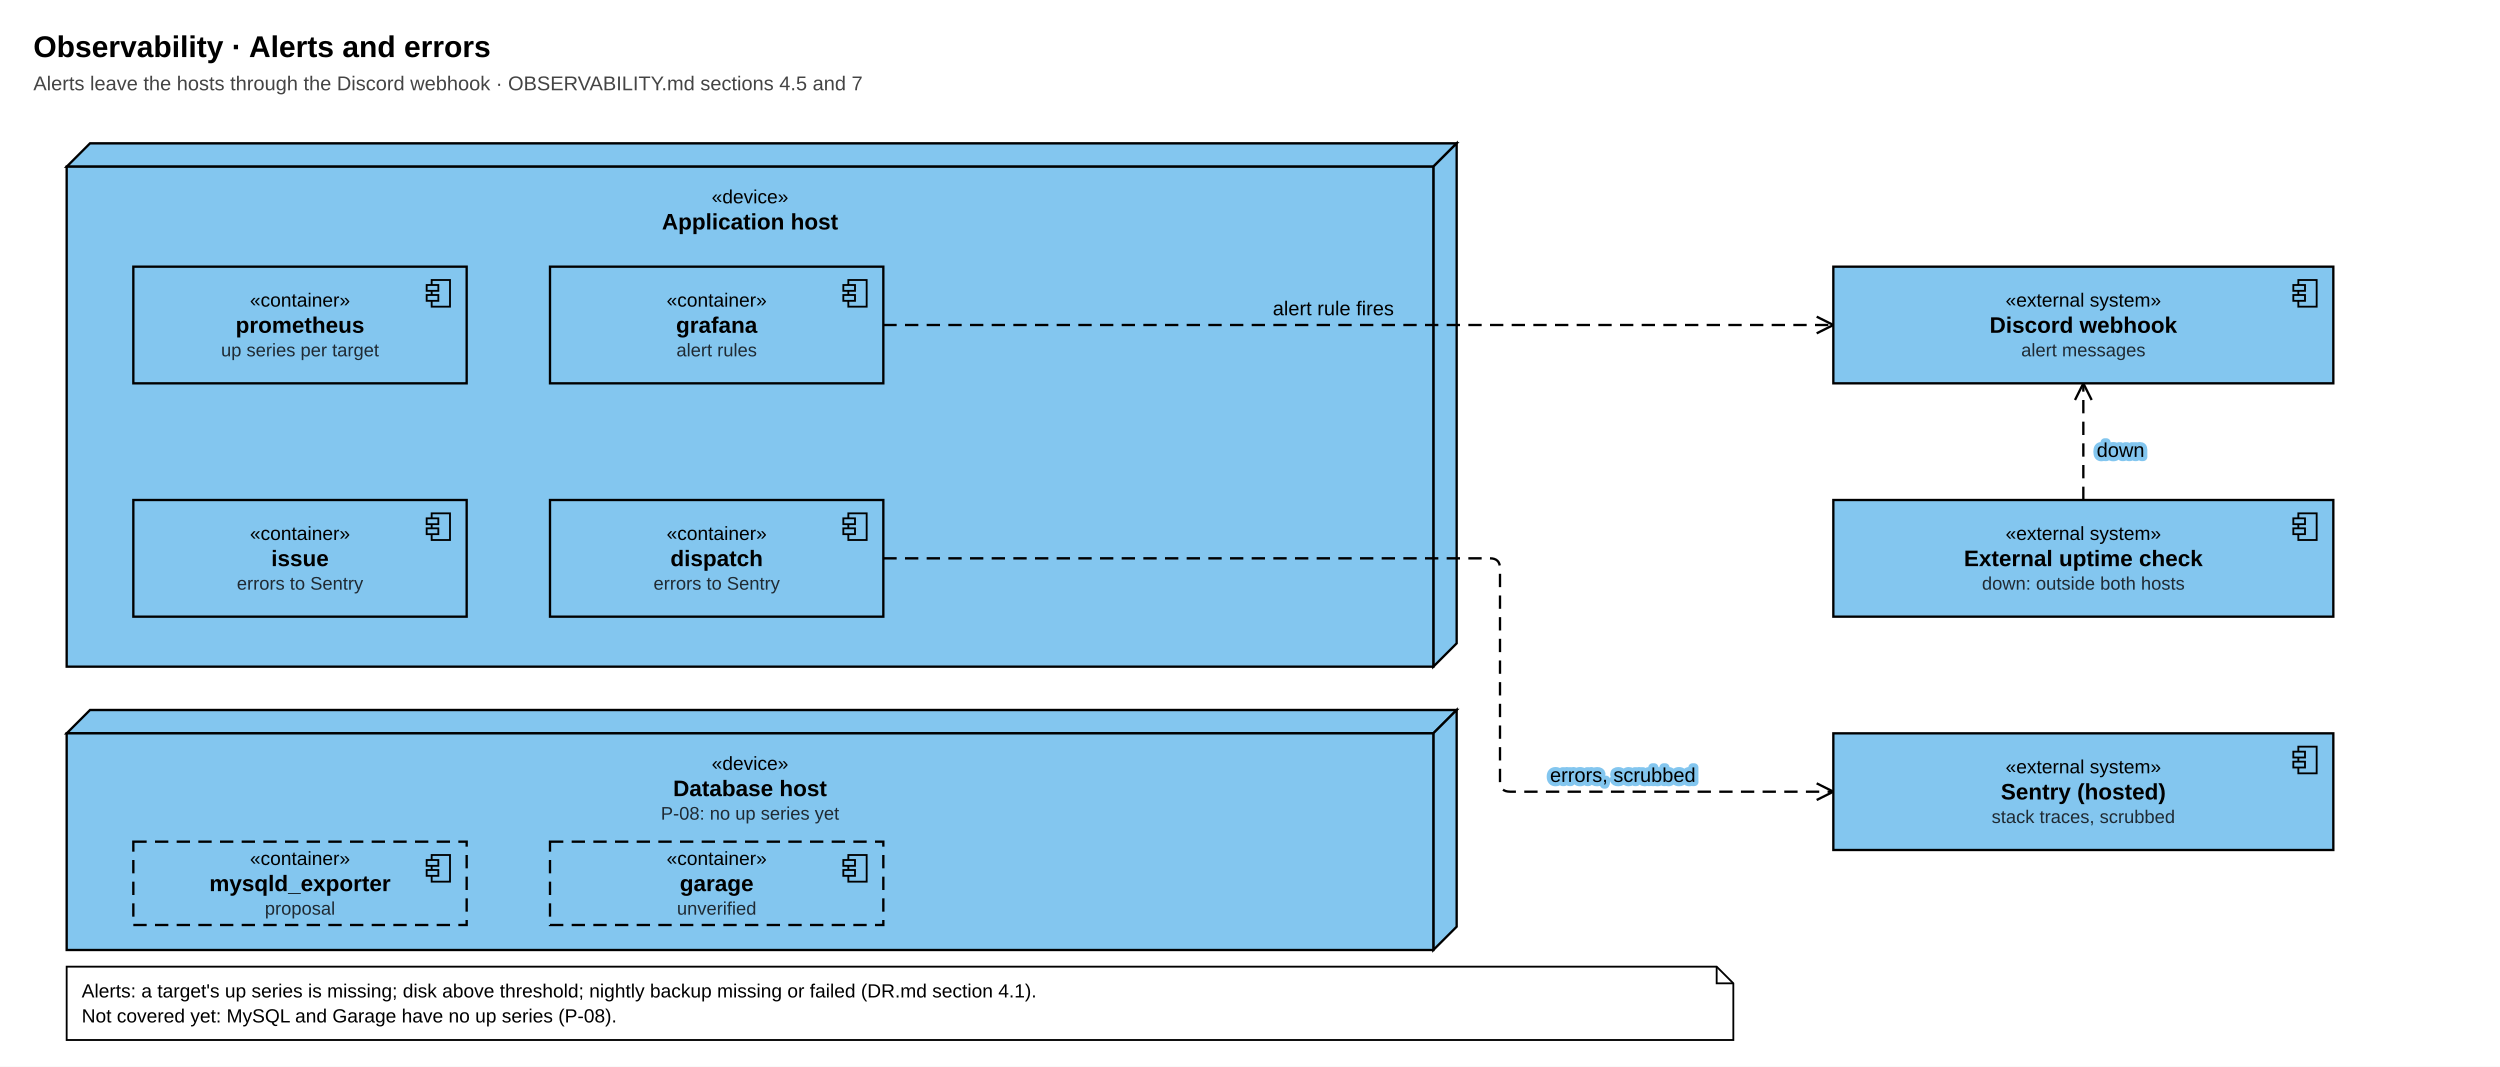
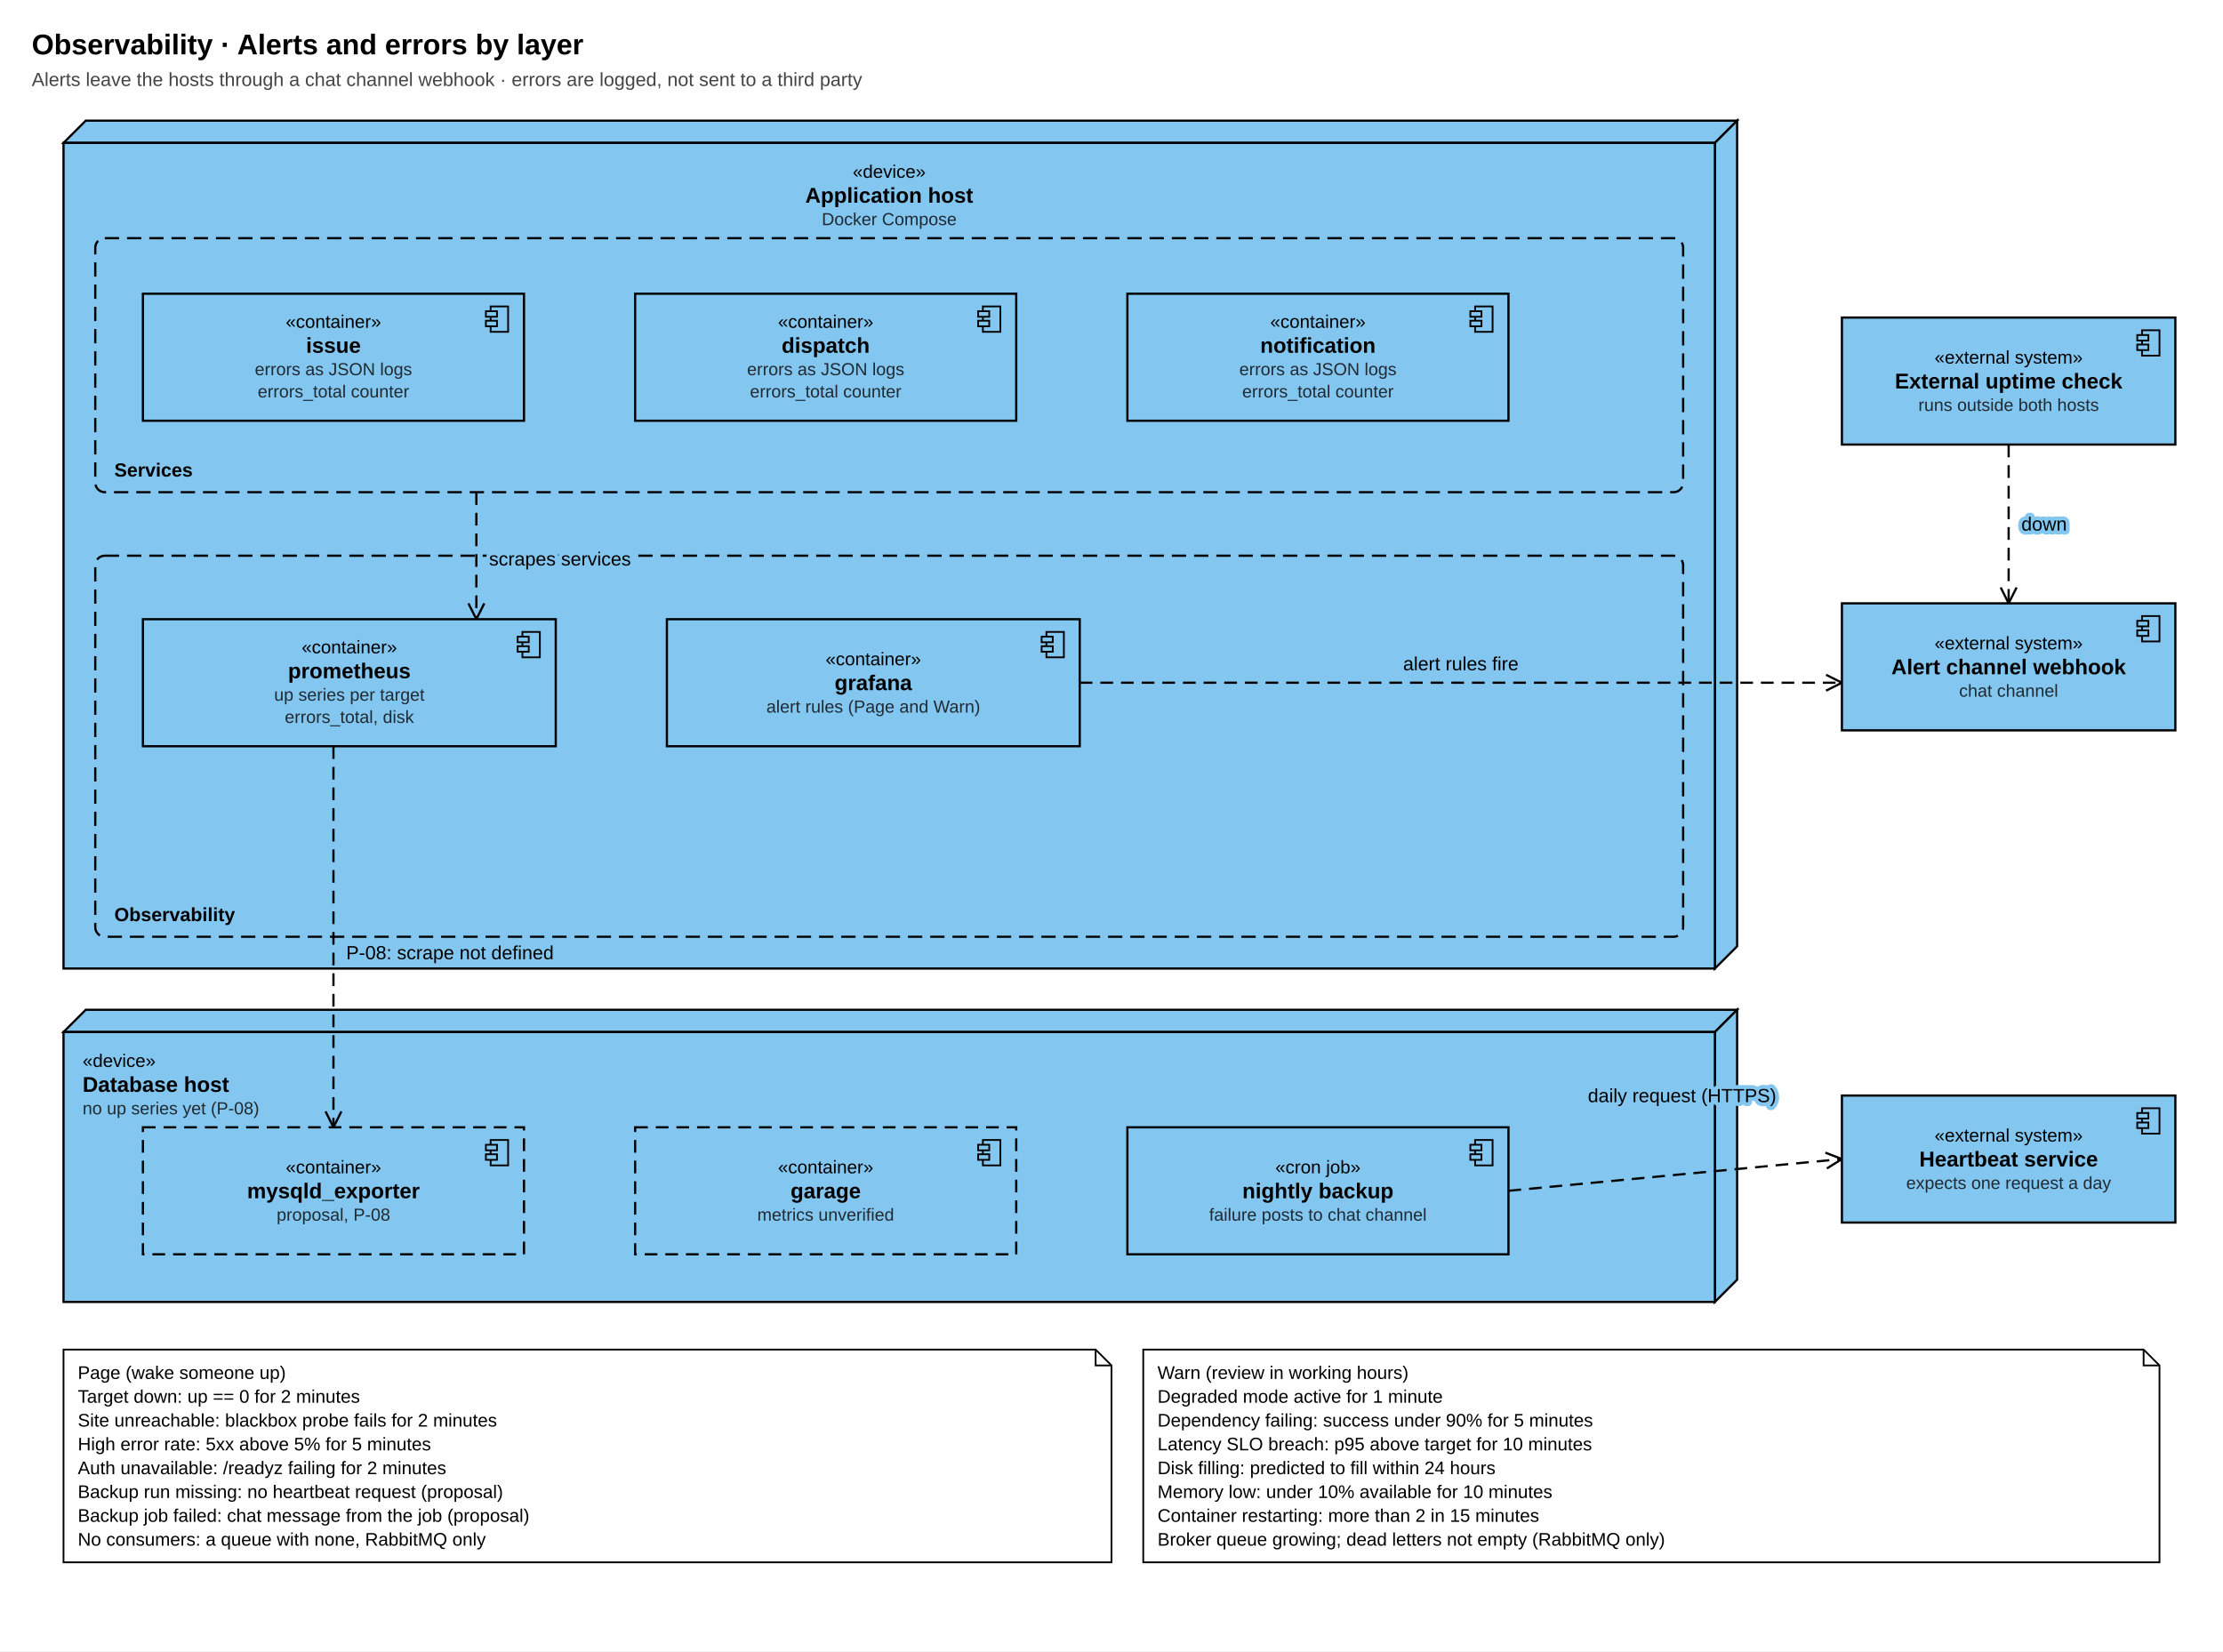
- <svg xmlns="http://www.w3.org/2000/svg" width="1500" height="640" viewBox="0 0 1500 640" font-family="Arial, 'Liberation Sans', Helvetica, sans-serif">
+ <svg xmlns="http://www.w3.org/2000/svg" width="1400" height="1040" viewBox="0 0 1400 1040" font-family="Arial, 'Liberation Sans', Helvetica, sans-serif">
  <defs>
    <marker id="open" viewBox="0 0 12 12" refX="11" refY="6" markerWidth="12" markerHeight="12" markerUnits="userSpaceOnUse" orient="auto">
      <path d="M1 1 L11 6 L1 11" fill="none" stroke="#000000" stroke-width="1.4" />
    </marker>
  </defs>
  <rect width="100%" height="100%" fill="#FFFFFF" />
-   <path d="M40 100 l14 -14 h820 l-14 14 z" fill="#83C6EF" stroke="#000000" stroke-width="1.4" />
-   <path d="M860 100 l14 -14 v300 l-14 14 z" fill="#83C6EF" stroke="#000000" stroke-width="1.4" />
-   <rect x="40" y="100" width="820" height="300" fill="#83C6EF" stroke="#000000" stroke-width="1.4" />
-   <text x="450.0" y="118" font-size="11.5" fill="#000000" text-anchor="middle" dominant-baseline="central">«device»</text>
-   <text x="450.0" y="133" font-size="13.5" font-weight="bold" fill="#000000" text-anchor="middle" dominant-baseline="central">Application host</text>
-   <path d="M40 440 l14 -14 h820 l-14 14 z" fill="#83C6EF" stroke="#000000" stroke-width="1.4" />
-   <path d="M860 440 l14 -14 v130 l-14 14 z" fill="#83C6EF" stroke="#000000" stroke-width="1.4" />
-   <rect x="40" y="440" width="820" height="130" fill="#83C6EF" stroke="#000000" stroke-width="1.4" />
-   <text x="450.0" y="458" font-size="11.5" fill="#000000" text-anchor="middle" dominant-baseline="central">«device»</text>
-   <text x="450.0" y="473" font-size="13.5" font-weight="bold" fill="#000000" text-anchor="middle" dominant-baseline="central">Database host</text>
-   <text x="450.0" y="488" font-size="11" fill="#1F2A33" text-anchor="middle" dominant-baseline="central">P-08: no up series yet</text>
-   <path d="M530 195 L1100 195" stroke="#000000" stroke-width="1.4" fill="none" stroke-dasharray="8 5" marker-end="url(#open)" />
-   <text stroke="#83C6EF" stroke-width="5" stroke-linejoin="round" x="800" y="185" font-size="12" fill="#000000" text-anchor="middle" dominant-baseline="central">alert rule fires</text>
-   <text x="800" y="185" font-size="12" fill="#000000" text-anchor="middle" dominant-baseline="central">alert rule fires</text>
-   <path d="M1250 300 L1250 230" stroke="#000000" stroke-width="1.4" fill="none" stroke-dasharray="8 5" marker-end="url(#open)" />
-   <text stroke="#83C6EF" stroke-width="5" stroke-linejoin="round" x="1258" y="270" font-size="12" fill="#000000" text-anchor="start" dominant-baseline="central">down</text>
-   <text x="1258" y="270" font-size="12" fill="#000000" text-anchor="start" dominant-baseline="central">down</text>
-   <path d="M530 335 L894.0 335.0 Q900 335 900.0 341.0 L900.0 469.0 Q900 475 906.0 475.0 L1100 475" stroke="#000000" stroke-width="1.4" fill="none" stroke-dasharray="8 5" marker-end="url(#open)" />
-   <text stroke="#83C6EF" stroke-width="5" stroke-linejoin="round" x="930" y="465" font-size="12" fill="#000000" text-anchor="start" dominant-baseline="central">errors, scrubbed</text>
-   <text x="930" y="465" font-size="12" fill="#000000" text-anchor="start" dominant-baseline="central">errors, scrubbed</text>
-   <text x="20" y="28" font-size="18" font-weight="bold" fill="#000000" text-anchor="start" dominant-baseline="central">Observability · Alerts and errors</text>
-   <text x="20" y="50" font-size="12" fill="#444444" text-anchor="start" dominant-baseline="central">Alerts leave the hosts through the Discord webhook · OBSERVABILITY.md sections 4.5 and 7</text>
-   <rect x="80" y="160" width="200" height="70" fill="#83C6EF" stroke="#000000" stroke-width="1.4" />
-   <rect x="259" y="168" width="11" height="16" stroke="#000000" stroke-width="1.1" fill="#83C6EF" />
-   <rect x="256" y="171" width="7" height="3.5" stroke="#000000" stroke-width="1.1" fill="#83C6EF" />
-   <rect x="256" y="177" width="7" height="3.5" stroke="#000000" stroke-width="1.1" fill="#83C6EF" />
-   <text x="180.0" y="180.0" font-size="11.5" fill="#000000" text-anchor="middle" dominant-baseline="central">«container»</text>
-   <text x="180.0" y="195.0" font-size="13.5" font-weight="bold" fill="#000000" text-anchor="middle" dominant-baseline="central">prometheus</text>
-   <text x="180.0" y="210.0" font-size="11" fill="#1F2A33" text-anchor="middle" dominant-baseline="central">up series per target</text>
-   <rect x="330" y="160" width="200" height="70" fill="#83C6EF" stroke="#000000" stroke-width="1.4" />
-   <rect x="509" y="168" width="11" height="16" stroke="#000000" stroke-width="1.1" fill="#83C6EF" />
-   <rect x="506" y="171" width="7" height="3.5" stroke="#000000" stroke-width="1.1" fill="#83C6EF" />
-   <rect x="506" y="177" width="7" height="3.5" stroke="#000000" stroke-width="1.1" fill="#83C6EF" />
-   <text x="430.0" y="180.0" font-size="11.5" fill="#000000" text-anchor="middle" dominant-baseline="central">«container»</text>
-   <text x="430.0" y="195.0" font-size="13.5" font-weight="bold" fill="#000000" text-anchor="middle" dominant-baseline="central">grafana</text>
-   <text x="430.0" y="210.0" font-size="11" fill="#1F2A33" text-anchor="middle" dominant-baseline="central">alert rules</text>
-   <rect x="80" y="300" width="200" height="70" fill="#83C6EF" stroke="#000000" stroke-width="1.4" />
-   <rect x="259" y="308" width="11" height="16" stroke="#000000" stroke-width="1.1" fill="#83C6EF" />
-   <rect x="256" y="311" width="7" height="3.5" stroke="#000000" stroke-width="1.1" fill="#83C6EF" />
-   <rect x="256" y="317" width="7" height="3.5" stroke="#000000" stroke-width="1.1" fill="#83C6EF" />
-   <text x="180.0" y="320.0" font-size="11.5" fill="#000000" text-anchor="middle" dominant-baseline="central">«container»</text>
-   <text x="180.0" y="335.0" font-size="13.5" font-weight="bold" fill="#000000" text-anchor="middle" dominant-baseline="central">issue</text>
-   <text x="180.0" y="350.0" font-size="11" fill="#1F2A33" text-anchor="middle" dominant-baseline="central">errors to Sentry</text>
-   <rect x="330" y="300" width="200" height="70" fill="#83C6EF" stroke="#000000" stroke-width="1.4" />
-   <rect x="509" y="308" width="11" height="16" stroke="#000000" stroke-width="1.1" fill="#83C6EF" />
-   <rect x="506" y="311" width="7" height="3.5" stroke="#000000" stroke-width="1.1" fill="#83C6EF" />
-   <rect x="506" y="317" width="7" height="3.5" stroke="#000000" stroke-width="1.1" fill="#83C6EF" />
-   <text x="430.0" y="320.0" font-size="11.5" fill="#000000" text-anchor="middle" dominant-baseline="central">«container»</text>
-   <text x="430.0" y="335.0" font-size="13.5" font-weight="bold" fill="#000000" text-anchor="middle" dominant-baseline="central">dispatch</text>
-   <text x="430.0" y="350.0" font-size="11" fill="#1F2A33" text-anchor="middle" dominant-baseline="central">errors to Sentry</text>
-   <rect x="80" y="505" width="200" height="50" fill="#83C6EF" stroke="#000000" stroke-width="1.4" stroke-dasharray="8 5" />
-   <rect x="259" y="513" width="11" height="16" stroke="#000000" stroke-width="1.1" fill="#83C6EF" />
-   <rect x="256" y="516" width="7" height="3.5" stroke="#000000" stroke-width="1.1" fill="#83C6EF" />
-   <rect x="256" y="522" width="7" height="3.5" stroke="#000000" stroke-width="1.1" fill="#83C6EF" />
-   <text x="180.0" y="515.0" font-size="11.5" fill="#000000" text-anchor="middle" dominant-baseline="central">«container»</text>
-   <text x="180.0" y="530.0" font-size="13.5" font-weight="bold" fill="#000000" text-anchor="middle" dominant-baseline="central">mysqld_exporter</text>
-   <text x="180.0" y="545.0" font-size="11" fill="#1F2A33" text-anchor="middle" dominant-baseline="central">proposal</text>
-   <rect x="330" y="505" width="200" height="50" fill="#83C6EF" stroke="#000000" stroke-width="1.4" stroke-dasharray="8 5" />
-   <rect x="509" y="513" width="11" height="16" stroke="#000000" stroke-width="1.1" fill="#83C6EF" />
-   <rect x="506" y="516" width="7" height="3.5" stroke="#000000" stroke-width="1.1" fill="#83C6EF" />
-   <rect x="506" y="522" width="7" height="3.5" stroke="#000000" stroke-width="1.1" fill="#83C6EF" />
-   <text x="430.0" y="515.0" font-size="11.5" fill="#000000" text-anchor="middle" dominant-baseline="central">«container»</text>
-   <text x="430.0" y="530.0" font-size="13.5" font-weight="bold" fill="#000000" text-anchor="middle" dominant-baseline="central">garage</text>
-   <text x="430.0" y="545.0" font-size="11" fill="#1F2A33" text-anchor="middle" dominant-baseline="central">unverified</text>
-   <rect x="1100" y="160" width="300" height="70" fill="#83C6EF" stroke="#000000" stroke-width="1.4" />
-   <rect x="1379" y="168" width="11" height="16" stroke="#000000" stroke-width="1.1" fill="#83C6EF" />
-   <rect x="1376" y="171" width="7" height="3.5" stroke="#000000" stroke-width="1.1" fill="#83C6EF" />
-   <rect x="1376" y="177" width="7" height="3.5" stroke="#000000" stroke-width="1.1" fill="#83C6EF" />
-   <text x="1250.0" y="180.0" font-size="11.5" fill="#000000" text-anchor="middle" dominant-baseline="central">«external system»</text>
-   <text x="1250.0" y="195.0" font-size="13.5" font-weight="bold" fill="#000000" text-anchor="middle" dominant-baseline="central">Discord webhook</text>
-   <text x="1250.0" y="210.0" font-size="11" fill="#1F2A33" text-anchor="middle" dominant-baseline="central">alert messages</text>
-   <rect x="1100" y="300" width="300" height="70" fill="#83C6EF" stroke="#000000" stroke-width="1.4" />
-   <rect x="1379" y="308" width="11" height="16" stroke="#000000" stroke-width="1.1" fill="#83C6EF" />
-   <rect x="1376" y="311" width="7" height="3.5" stroke="#000000" stroke-width="1.1" fill="#83C6EF" />
-   <rect x="1376" y="317" width="7" height="3.5" stroke="#000000" stroke-width="1.1" fill="#83C6EF" />
-   <text x="1250.0" y="320.0" font-size="11.5" fill="#000000" text-anchor="middle" dominant-baseline="central">«external system»</text>
-   <text x="1250.0" y="335.0" font-size="13.5" font-weight="bold" fill="#000000" text-anchor="middle" dominant-baseline="central">External uptime check</text>
-   <text x="1250.0" y="350.0" font-size="11" fill="#1F2A33" text-anchor="middle" dominant-baseline="central">down: outside both hosts</text>
-   <rect x="1100" y="440" width="300" height="70" fill="#83C6EF" stroke="#000000" stroke-width="1.4" />
-   <rect x="1379" y="448" width="11" height="16" stroke="#000000" stroke-width="1.1" fill="#83C6EF" />
-   <rect x="1376" y="451" width="7" height="3.5" stroke="#000000" stroke-width="1.1" fill="#83C6EF" />
-   <rect x="1376" y="457" width="7" height="3.5" stroke="#000000" stroke-width="1.1" fill="#83C6EF" />
-   <text x="1250.0" y="460.0" font-size="11.5" fill="#000000" text-anchor="middle" dominant-baseline="central">«external system»</text>
-   <text x="1250.0" y="475.0" font-size="13.5" font-weight="bold" fill="#000000" text-anchor="middle" dominant-baseline="central">Sentry (hosted)</text>
-   <text x="1250.0" y="490.0" font-size="11" fill="#1F2A33" text-anchor="middle" dominant-baseline="central">stack traces, scrubbed</text>
-   <path d="M40 580 h990 l10 10 v34 h-1000 z" fill="#FFFFFF" stroke="#000000" stroke-width="1.1" />
-   <path d="M1030 580 v10 h10" fill="none" stroke="#000000" stroke-width="1.1" />
-   <text x="49" y="594.5" font-size="11.5" fill="#000000" text-anchor="start" dominant-baseline="central">Alerts: a target's up series is missing; disk above threshold; nightly backup missing or failed (DR.md section 4.1).</text>
-   <text x="49" y="609.5" font-size="11.5" fill="#000000" text-anchor="start" dominant-baseline="central">Not covered yet: MySQL and Garage have no up series (P-08).</text>
+   <path d="M40 90 l14 -14 h1040 l-14 14 z" fill="#83C6EF" stroke="#000000" stroke-width="1.4" />
+   <path d="M1080 90 l14 -14 v520 l-14 14 z" fill="#83C6EF" stroke="#000000" stroke-width="1.4" />
+   <rect x="40" y="90" width="1040" height="520" fill="#83C6EF" stroke="#000000" stroke-width="1.4" />
+   <text x="560.0" y="108" font-size="11.5" fill="#000000" text-anchor="middle" dominant-baseline="central">«device»</text>
+   <text x="560.0" y="123" font-size="13.5" font-weight="bold" fill="#000000" text-anchor="middle" dominant-baseline="central">Application host</text>
+   <text x="560.0" y="138" font-size="11" fill="#1F2A33" text-anchor="middle" dominant-baseline="central">Docker Compose</text>
+   <rect x="60" y="150" width="1000" height="160" rx="6" fill="none" stroke="#000000" stroke-width="1.4" stroke-dasharray="9 5" />
+   <text x="72" y="296" font-size="12" font-weight="bold" fill="#000000" text-anchor="start" dominant-baseline="central">Services</text>
+   <rect x="60" y="350" width="1000" height="240" rx="6" fill="none" stroke="#000000" stroke-width="1.4" stroke-dasharray="9 5" />
+   <text x="72" y="576" font-size="12" font-weight="bold" fill="#000000" text-anchor="start" dominant-baseline="central">Observability</text>
+   <path d="M40 650 l14 -14 h1040 l-14 14 z" fill="#83C6EF" stroke="#000000" stroke-width="1.4" />
+   <path d="M1080 650 l14 -14 v170 l-14 14 z" fill="#83C6EF" stroke="#000000" stroke-width="1.4" />
+   <rect x="40" y="650" width="1040" height="170" fill="#83C6EF" stroke="#000000" stroke-width="1.4" />
+   <text x="52" y="668" font-size="11.5" fill="#000000" text-anchor="start" dominant-baseline="central">«device»</text>
+   <text x="52" y="683" font-size="13.5" font-weight="bold" fill="#000000" text-anchor="start" dominant-baseline="central">Database host</text>
+   <text x="52" y="698" font-size="11" fill="#1F2A33" text-anchor="start" dominant-baseline="central">no up series yet (P-08)</text>
+   <path d="M300 310 L300 390" stroke="#000000" stroke-width="1.4" fill="none" stroke-dasharray="8 5" marker-end="url(#open)" />
+   <text stroke="#83C6EF" stroke-width="5" stroke-linejoin="round" x="308" y="352" font-size="12" fill="#000000" text-anchor="start" dominant-baseline="central">scrapes services</text>
+   <text x="308" y="352" font-size="12" fill="#000000" text-anchor="start" dominant-baseline="central">scrapes services</text>
+   <path d="M680 430 L1160 430" stroke="#000000" stroke-width="1.4" fill="none" stroke-dasharray="8 5" marker-end="url(#open)" />
+   <text stroke="#83C6EF" stroke-width="5" stroke-linejoin="round" x="920" y="418" font-size="12" fill="#000000" text-anchor="middle" dominant-baseline="central">alert rules fire</text>
+   <text x="920" y="418" font-size="12" fill="#000000" text-anchor="middle" dominant-baseline="central">alert rules fire</text>
+   <path d="M1265 280 L1265 380" stroke="#000000" stroke-width="1.4" fill="none" stroke-dasharray="8 5" marker-end="url(#open)" />
+   <text stroke="#83C6EF" stroke-width="5" stroke-linejoin="round" x="1273" y="330" font-size="12" fill="#000000" text-anchor="start" dominant-baseline="central">down</text>
+   <text x="1273" y="330" font-size="12" fill="#000000" text-anchor="start" dominant-baseline="central">down</text>
+   <path d="M210 470 L210 710" stroke="#000000" stroke-width="1.4" fill="none" stroke-dasharray="8 5" marker-end="url(#open)" />
+   <text stroke="#83C6EF" stroke-width="5" stroke-linejoin="round" x="218" y="600" font-size="12" fill="#000000" text-anchor="start" dominant-baseline="central">P-08: scrape not defined</text>
+   <text x="218" y="600" font-size="12" fill="#000000" text-anchor="start" dominant-baseline="central">P-08: scrape not defined</text>
+   <path d="M950 750 L1160 730" stroke="#000000" stroke-width="1.4" fill="none" stroke-dasharray="8 5" marker-end="url(#open)" />
+   <text stroke="#83C6EF" stroke-width="5" stroke-linejoin="round" x="1000" y="690" font-size="12" fill="#000000" text-anchor="start" dominant-baseline="central">daily request (HTTPS)</text>
+   <text x="1000" y="690" font-size="12" fill="#000000" text-anchor="start" dominant-baseline="central">daily request (HTTPS)</text>
+   <text x="20" y="28" font-size="18" font-weight="bold" fill="#000000" text-anchor="start" dominant-baseline="central">Observability · Alerts and errors by layer</text>
+   <text x="20" y="50" font-size="12" fill="#444444" text-anchor="start" dominant-baseline="central">Alerts leave the hosts through a chat channel webhook · errors are logged, not sent to a third party</text>
+   <rect x="90" y="185" width="240" height="80" fill="#83C6EF" stroke="#000000" stroke-width="1.4" />
+   <rect x="309" y="193" width="11" height="16" stroke="#000000" stroke-width="1.1" fill="#83C6EF" />
+   <rect x="306" y="196" width="7" height="3.5" stroke="#000000" stroke-width="1.1" fill="#83C6EF" />
+   <rect x="306" y="202" width="7" height="3.5" stroke="#000000" stroke-width="1.1" fill="#83C6EF" />
+   <text x="210.0" y="202.5" font-size="11.5" fill="#000000" text-anchor="middle" dominant-baseline="central">«container»</text>
+   <text x="210.0" y="217.5" font-size="13.5" font-weight="bold" fill="#000000" text-anchor="middle" dominant-baseline="central">issue</text>
+   <text x="210.0" y="232.5" font-size="11" fill="#1F2A33" text-anchor="middle" dominant-baseline="central">errors as JSON logs</text>
+   <text x="210.0" y="246.5" font-size="11" fill="#1F2A33" text-anchor="middle" dominant-baseline="central">errors_total counter</text>
+   <rect x="400" y="185" width="240" height="80" fill="#83C6EF" stroke="#000000" stroke-width="1.4" />
+   <rect x="619" y="193" width="11" height="16" stroke="#000000" stroke-width="1.1" fill="#83C6EF" />
+   <rect x="616" y="196" width="7" height="3.5" stroke="#000000" stroke-width="1.1" fill="#83C6EF" />
+   <rect x="616" y="202" width="7" height="3.5" stroke="#000000" stroke-width="1.1" fill="#83C6EF" />
+   <text x="520.0" y="202.5" font-size="11.5" fill="#000000" text-anchor="middle" dominant-baseline="central">«container»</text>
+   <text x="520.0" y="217.5" font-size="13.5" font-weight="bold" fill="#000000" text-anchor="middle" dominant-baseline="central">dispatch</text>
+   <text x="520.0" y="232.5" font-size="11" fill="#1F2A33" text-anchor="middle" dominant-baseline="central">errors as JSON logs</text>
+   <text x="520.0" y="246.5" font-size="11" fill="#1F2A33" text-anchor="middle" dominant-baseline="central">errors_total counter</text>
+   <rect x="710" y="185" width="240" height="80" fill="#83C6EF" stroke="#000000" stroke-width="1.4" />
+   <rect x="929" y="193" width="11" height="16" stroke="#000000" stroke-width="1.1" fill="#83C6EF" />
+   <rect x="926" y="196" width="7" height="3.5" stroke="#000000" stroke-width="1.1" fill="#83C6EF" />
+   <rect x="926" y="202" width="7" height="3.5" stroke="#000000" stroke-width="1.1" fill="#83C6EF" />
+   <text x="830.0" y="202.5" font-size="11.5" fill="#000000" text-anchor="middle" dominant-baseline="central">«container»</text>
+   <text x="830.0" y="217.5" font-size="13.5" font-weight="bold" fill="#000000" text-anchor="middle" dominant-baseline="central">notification</text>
+   <text x="830.0" y="232.5" font-size="11" fill="#1F2A33" text-anchor="middle" dominant-baseline="central">errors as JSON logs</text>
+   <text x="830.0" y="246.5" font-size="11" fill="#1F2A33" text-anchor="middle" dominant-baseline="central">errors_total counter</text>
+   <rect x="90" y="390" width="260" height="80" fill="#83C6EF" stroke="#000000" stroke-width="1.4" />
+   <rect x="329" y="398" width="11" height="16" stroke="#000000" stroke-width="1.1" fill="#83C6EF" />
+   <rect x="326" y="401" width="7" height="3.5" stroke="#000000" stroke-width="1.1" fill="#83C6EF" />
+   <rect x="326" y="407" width="7" height="3.5" stroke="#000000" stroke-width="1.1" fill="#83C6EF" />
+   <text x="220.0" y="407.5" font-size="11.5" fill="#000000" text-anchor="middle" dominant-baseline="central">«container»</text>
+   <text x="220.0" y="422.5" font-size="13.5" font-weight="bold" fill="#000000" text-anchor="middle" dominant-baseline="central">prometheus</text>
+   <text x="220.0" y="437.5" font-size="11" fill="#1F2A33" text-anchor="middle" dominant-baseline="central">up series per target</text>
+   <text x="220.0" y="451.5" font-size="11" fill="#1F2A33" text-anchor="middle" dominant-baseline="central">errors_total, disk</text>
+   <rect x="420" y="390" width="260" height="80" fill="#83C6EF" stroke="#000000" stroke-width="1.4" />
+   <rect x="659" y="398" width="11" height="16" stroke="#000000" stroke-width="1.1" fill="#83C6EF" />
+   <rect x="656" y="401" width="7" height="3.5" stroke="#000000" stroke-width="1.1" fill="#83C6EF" />
+   <rect x="656" y="407" width="7" height="3.5" stroke="#000000" stroke-width="1.1" fill="#83C6EF" />
+   <text x="550.0" y="415.0" font-size="11.5" fill="#000000" text-anchor="middle" dominant-baseline="central">«container»</text>
+   <text x="550.0" y="430.0" font-size="13.5" font-weight="bold" fill="#000000" text-anchor="middle" dominant-baseline="central">grafana</text>
+   <text x="550.0" y="445.0" font-size="11" fill="#1F2A33" text-anchor="middle" dominant-baseline="central">alert rules (Page and Warn)</text>
+   <rect x="90" y="710" width="240" height="80" fill="#83C6EF" stroke="#000000" stroke-width="1.4" stroke-dasharray="8 5" />
+   <rect x="309" y="718" width="11" height="16" stroke="#000000" stroke-width="1.1" fill="#83C6EF" />
+   <rect x="306" y="721" width="7" height="3.5" stroke="#000000" stroke-width="1.1" fill="#83C6EF" />
+   <rect x="306" y="727" width="7" height="3.5" stroke="#000000" stroke-width="1.1" fill="#83C6EF" />
+   <text x="210.0" y="735.0" font-size="11.5" fill="#000000" text-anchor="middle" dominant-baseline="central">«container»</text>
+   <text x="210.0" y="750.0" font-size="13.5" font-weight="bold" fill="#000000" text-anchor="middle" dominant-baseline="central">mysqld_exporter</text>
+   <text x="210.0" y="765.0" font-size="11" fill="#1F2A33" text-anchor="middle" dominant-baseline="central">proposal, P-08</text>
+   <rect x="400" y="710" width="240" height="80" fill="#83C6EF" stroke="#000000" stroke-width="1.4" stroke-dasharray="8 5" />
+   <rect x="619" y="718" width="11" height="16" stroke="#000000" stroke-width="1.1" fill="#83C6EF" />
+   <rect x="616" y="721" width="7" height="3.5" stroke="#000000" stroke-width="1.1" fill="#83C6EF" />
+   <rect x="616" y="727" width="7" height="3.5" stroke="#000000" stroke-width="1.1" fill="#83C6EF" />
+   <text x="520.0" y="735.0" font-size="11.5" fill="#000000" text-anchor="middle" dominant-baseline="central">«container»</text>
+   <text x="520.0" y="750.0" font-size="13.5" font-weight="bold" fill="#000000" text-anchor="middle" dominant-baseline="central">garage</text>
+   <text x="520.0" y="765.0" font-size="11" fill="#1F2A33" text-anchor="middle" dominant-baseline="central">metrics unverified</text>
+   <rect x="710" y="710" width="240" height="80" fill="#83C6EF" stroke="#000000" stroke-width="1.4" />
+   <rect x="929" y="718" width="11" height="16" stroke="#000000" stroke-width="1.1" fill="#83C6EF" />
+   <rect x="926" y="721" width="7" height="3.5" stroke="#000000" stroke-width="1.1" fill="#83C6EF" />
+   <rect x="926" y="727" width="7" height="3.5" stroke="#000000" stroke-width="1.1" fill="#83C6EF" />
+   <text x="830.0" y="735.0" font-size="11.5" fill="#000000" text-anchor="middle" dominant-baseline="central">«cron job»</text>
+   <text x="830.0" y="750.0" font-size="13.5" font-weight="bold" fill="#000000" text-anchor="middle" dominant-baseline="central">nightly backup</text>
+   <text x="830.0" y="765.0" font-size="11" fill="#1F2A33" text-anchor="middle" dominant-baseline="central">failure posts to chat channel</text>
+   <rect x="1160" y="380" width="210" height="80" fill="#83C6EF" stroke="#000000" stroke-width="1.4" />
+   <rect x="1349" y="388" width="11" height="16" stroke="#000000" stroke-width="1.1" fill="#83C6EF" />
+   <rect x="1346" y="391" width="7" height="3.5" stroke="#000000" stroke-width="1.1" fill="#83C6EF" />
+   <rect x="1346" y="397" width="7" height="3.5" stroke="#000000" stroke-width="1.1" fill="#83C6EF" />
+   <text x="1265.0" y="405.0" font-size="11.5" fill="#000000" text-anchor="middle" dominant-baseline="central">«external system»</text>
+   <text x="1265.0" y="420.0" font-size="13.5" font-weight="bold" fill="#000000" text-anchor="middle" dominant-baseline="central">Alert channel webhook</text>
+   <text x="1265.0" y="435.0" font-size="11" fill="#1F2A33" text-anchor="middle" dominant-baseline="central">chat channel</text>
+   <rect x="1160" y="200" width="210" height="80" fill="#83C6EF" stroke="#000000" stroke-width="1.4" />
+   <rect x="1349" y="208" width="11" height="16" stroke="#000000" stroke-width="1.1" fill="#83C6EF" />
+   <rect x="1346" y="211" width="7" height="3.5" stroke="#000000" stroke-width="1.1" fill="#83C6EF" />
+   <rect x="1346" y="217" width="7" height="3.5" stroke="#000000" stroke-width="1.1" fill="#83C6EF" />
+   <text x="1265.0" y="225.0" font-size="11.5" fill="#000000" text-anchor="middle" dominant-baseline="central">«external system»</text>
+   <text x="1265.0" y="240.0" font-size="13.5" font-weight="bold" fill="#000000" text-anchor="middle" dominant-baseline="central">External uptime check</text>
+   <text x="1265.0" y="255.0" font-size="11" fill="#1F2A33" text-anchor="middle" dominant-baseline="central">runs outside both hosts</text>
+   <rect x="1160" y="690" width="210" height="80" fill="#83C6EF" stroke="#000000" stroke-width="1.4" />
+   <rect x="1349" y="698" width="11" height="16" stroke="#000000" stroke-width="1.1" fill="#83C6EF" />
+   <rect x="1346" y="701" width="7" height="3.5" stroke="#000000" stroke-width="1.1" fill="#83C6EF" />
+   <rect x="1346" y="707" width="7" height="3.5" stroke="#000000" stroke-width="1.1" fill="#83C6EF" />
+   <text x="1265.0" y="715.0" font-size="11.5" fill="#000000" text-anchor="middle" dominant-baseline="central">«external system»</text>
+   <text x="1265.0" y="730.0" font-size="13.5" font-weight="bold" fill="#000000" text-anchor="middle" dominant-baseline="central">Heartbeat service</text>
+   <text x="1265.0" y="745.0" font-size="11" fill="#1F2A33" text-anchor="middle" dominant-baseline="central">expects one request a day</text>
+   <path d="M40 850 h650 l10 10 v124 h-660 z" fill="#FFFFFF" stroke="#000000" stroke-width="1.1" />
+   <path d="M690 850 v10 h10" fill="none" stroke="#000000" stroke-width="1.1" />
+   <text x="49" y="864.5" font-size="11.5" fill="#000000" text-anchor="start" dominant-baseline="central">Page (wake someone up)</text>
+   <text x="49" y="879.5" font-size="11.5" fill="#000000" text-anchor="start" dominant-baseline="central">Target down: up == 0 for 2 minutes</text>
+   <text x="49" y="894.5" font-size="11.5" fill="#000000" text-anchor="start" dominant-baseline="central">Site unreachable: blackbox probe fails for 2 minutes</text>
+   <text x="49" y="909.5" font-size="11.5" fill="#000000" text-anchor="start" dominant-baseline="central">High error rate: 5xx above 5% for 5 minutes</text>
+   <text x="49" y="924.5" font-size="11.5" fill="#000000" text-anchor="start" dominant-baseline="central">Auth unavailable: /readyz failing for 2 minutes</text>
+   <text x="49" y="939.5" font-size="11.5" fill="#000000" text-anchor="start" dominant-baseline="central">Backup run missing: no heartbeat request (proposal)</text>
+   <text x="49" y="954.5" font-size="11.5" fill="#000000" text-anchor="start" dominant-baseline="central">Backup job failed: chat message from the job (proposal)</text>
+   <text x="49" y="969.5" font-size="11.5" fill="#000000" text-anchor="start" dominant-baseline="central">No consumers: a queue with none, RabbitMQ only</text>
+   <path d="M720 850 h630 l10 10 v124 h-640 z" fill="#FFFFFF" stroke="#000000" stroke-width="1.1" />
+   <path d="M1350 850 v10 h10" fill="none" stroke="#000000" stroke-width="1.1" />
+   <text x="729" y="864.5" font-size="11.5" fill="#000000" text-anchor="start" dominant-baseline="central">Warn (review in working hours)</text>
+   <text x="729" y="879.5" font-size="11.5" fill="#000000" text-anchor="start" dominant-baseline="central">Degraded mode active for 1 minute</text>
+   <text x="729" y="894.5" font-size="11.5" fill="#000000" text-anchor="start" dominant-baseline="central">Dependency failing: success under 90% for 5 minutes</text>
+   <text x="729" y="909.5" font-size="11.5" fill="#000000" text-anchor="start" dominant-baseline="central">Latency SLO breach: p95 above target for 10 minutes</text>
+   <text x="729" y="924.5" font-size="11.5" fill="#000000" text-anchor="start" dominant-baseline="central">Disk filling: predicted to fill within 24 hours</text>
+   <text x="729" y="939.5" font-size="11.5" fill="#000000" text-anchor="start" dominant-baseline="central">Memory low: under 10% available for 10 minutes</text>
+   <text x="729" y="954.5" font-size="11.5" fill="#000000" text-anchor="start" dominant-baseline="central">Container restarting: more than 2 in 15 minutes</text>
+   <text x="729" y="969.5" font-size="11.5" fill="#000000" text-anchor="start" dominant-baseline="central">Broker queue growing; dead letters not empty (RabbitMQ only)</text>
</svg>
